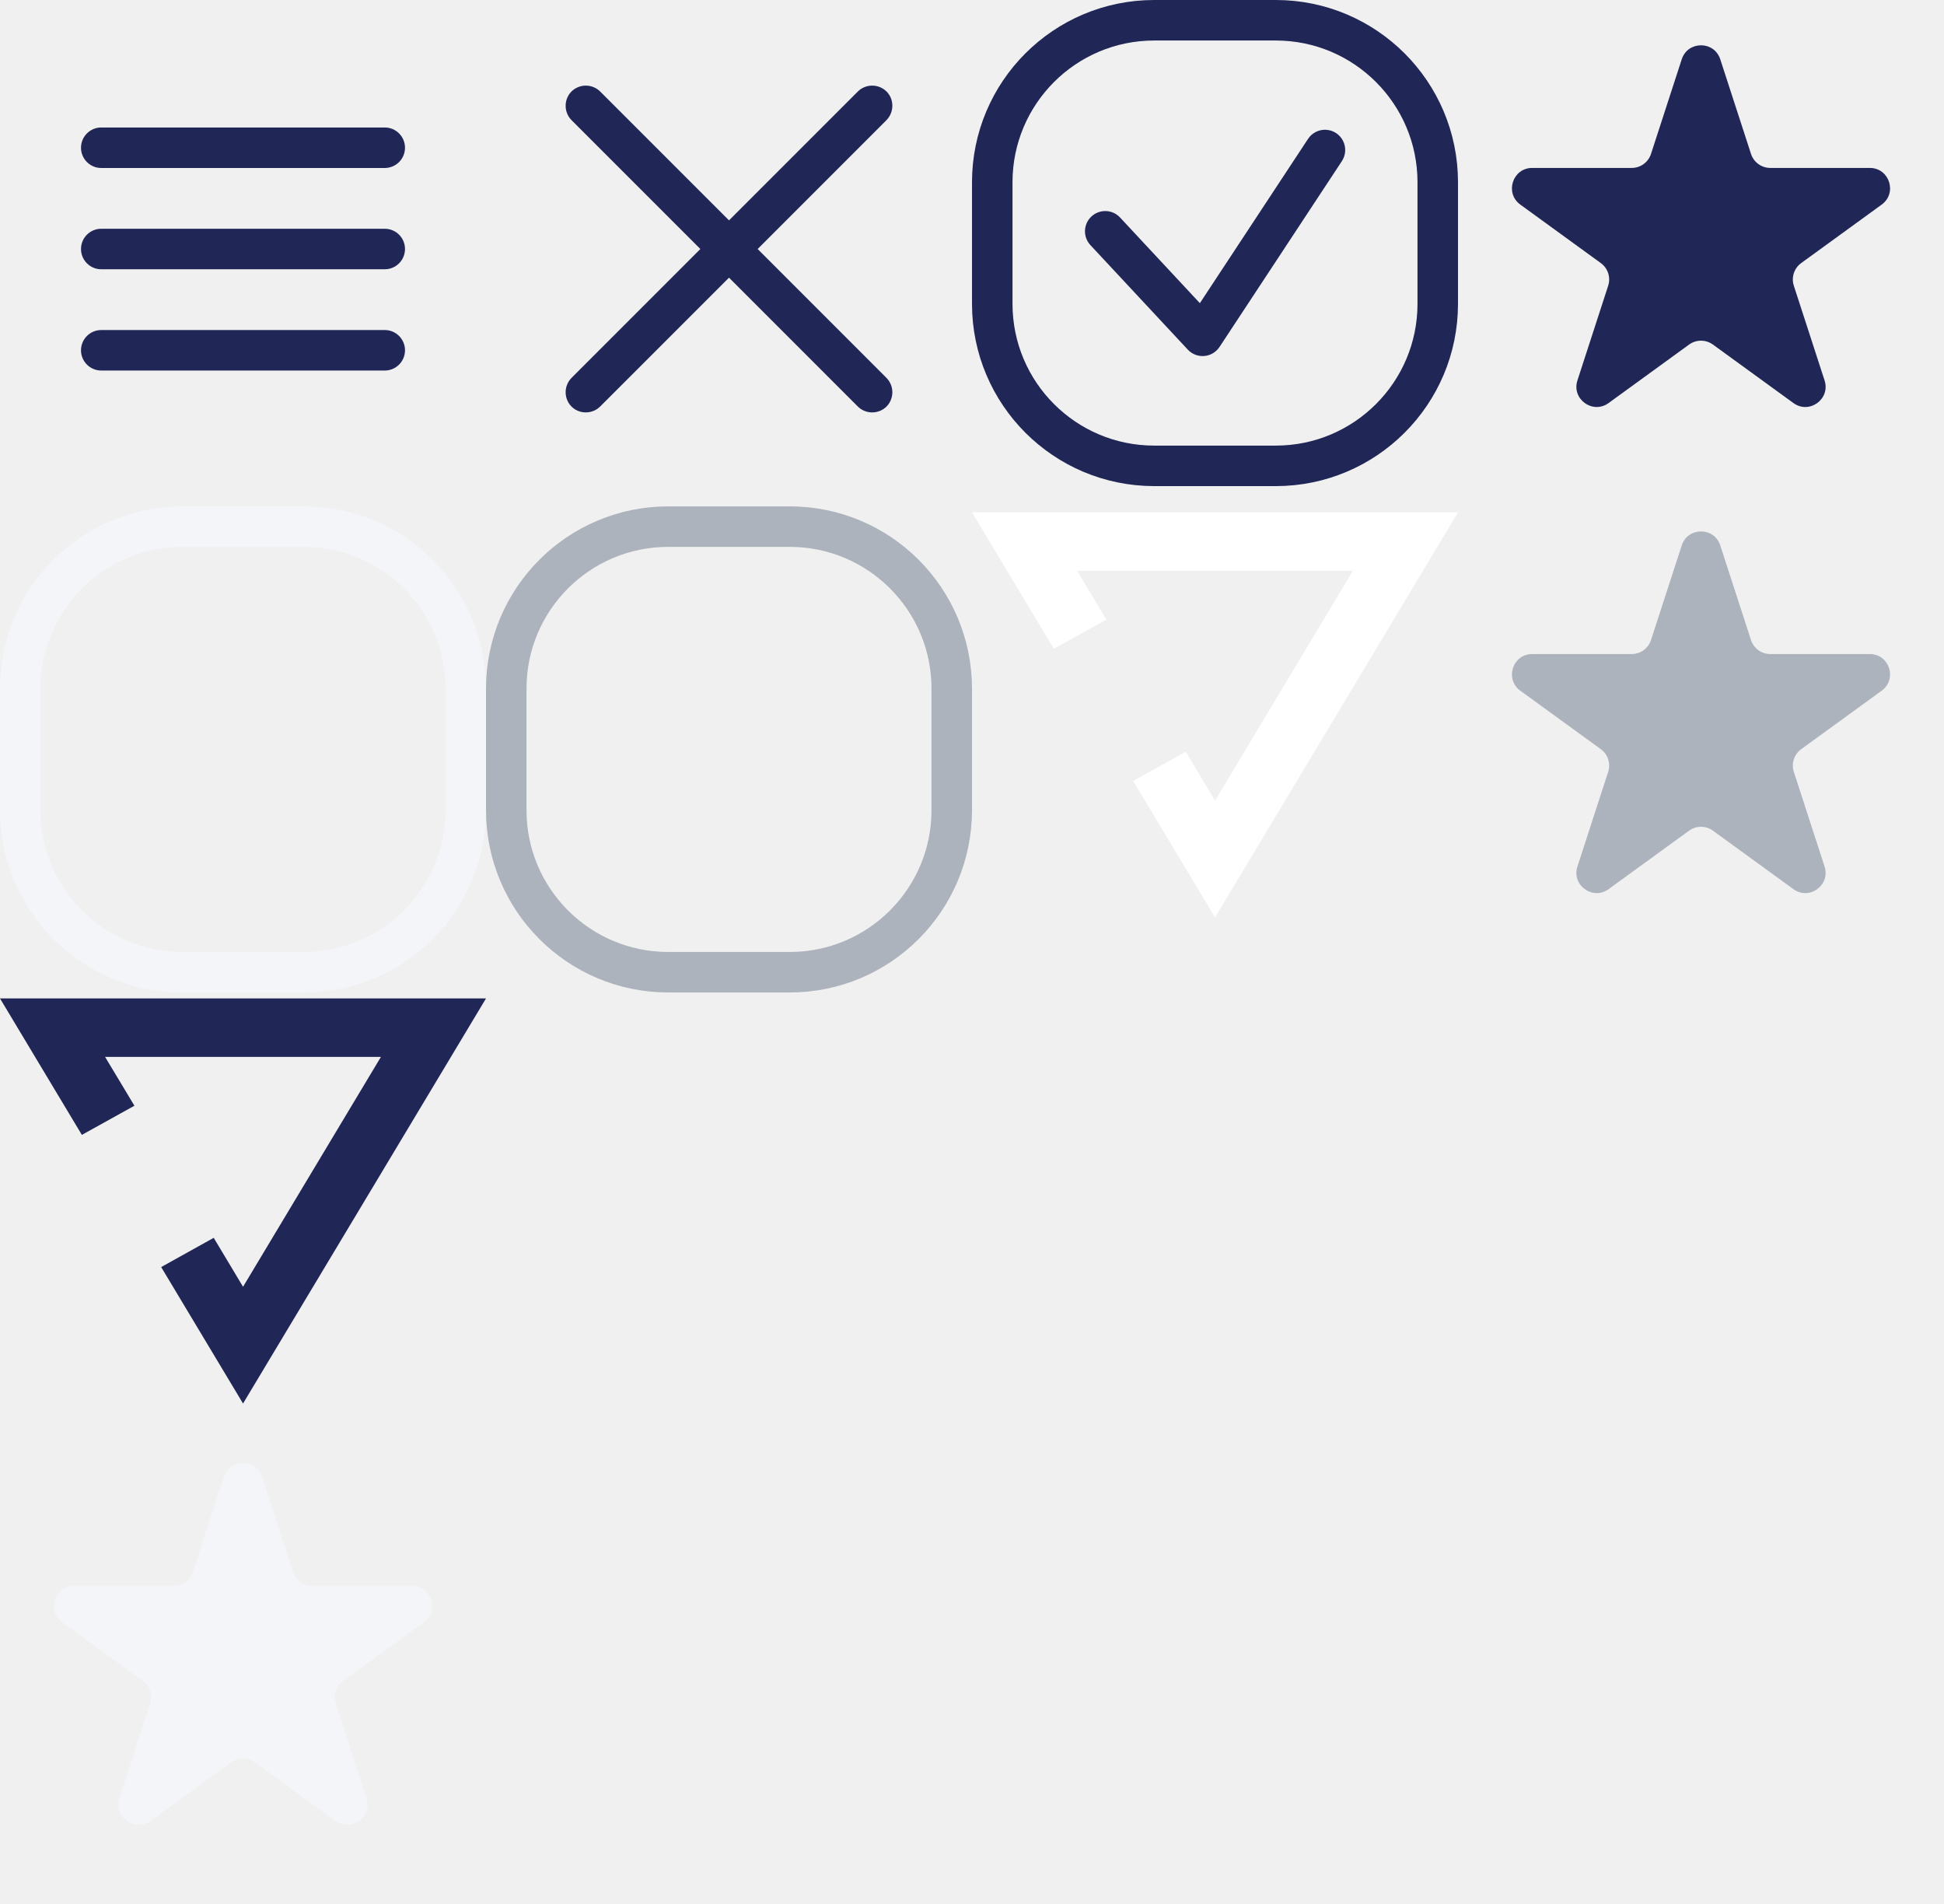
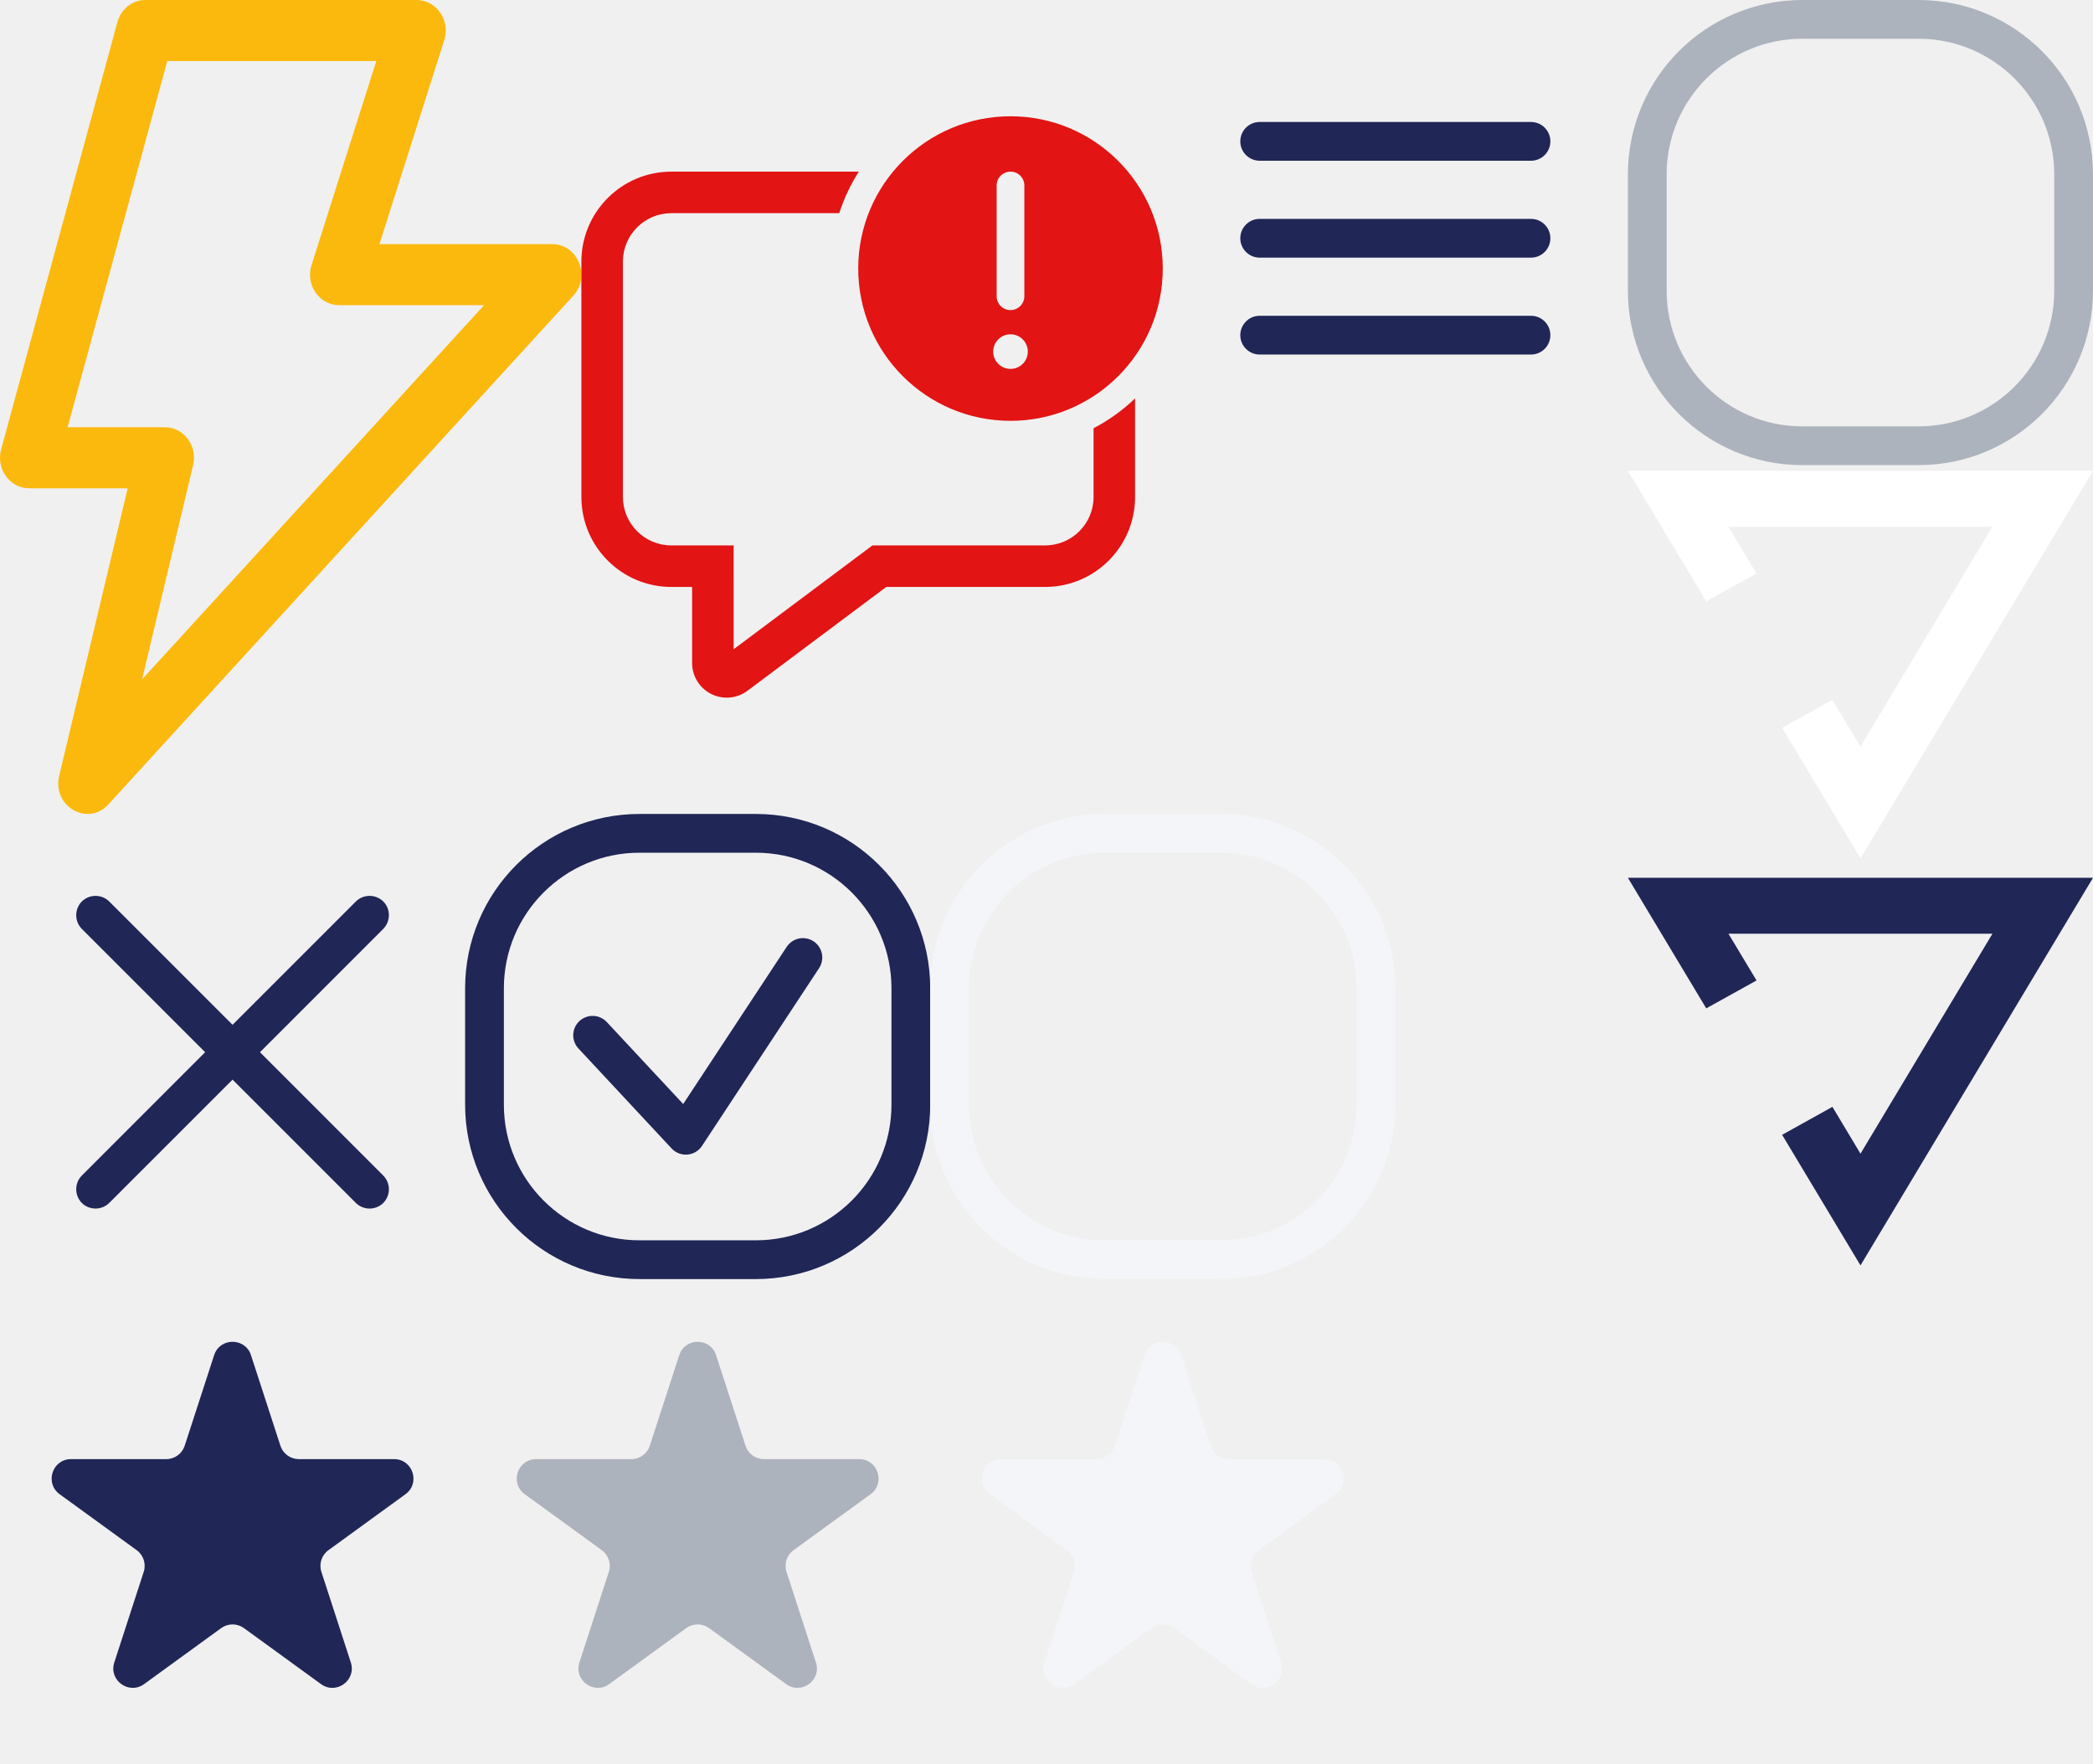
- <svg xmlns="http://www.w3.org/2000/svg" width="96" height="94" viewBox="0 0 96 94">
-   <view id="checker-checked" viewBox="48 0 24 24" />
-   <svg width="24" height="24" fill="none" viewBox="0 0 24 24" x="48">
+ <svg xmlns="http://www.w3.org/2000/svg" width="108" height="91" viewBox="0 0 108 91">
+   <view id="checker-checked" viewBox="24 42 24 24" />
+   <svg width="24" height="24" fill="none" viewBox="0 0 24 24" x="24" y="42">
    <rect x="1" y="1" width="22" height="22" rx="8" stroke="#202656" stroke-width="2" />
    <path d="M7.311 10.738a1 1 0 00-1.463 1.364l1.463-1.364zm4.077 5.842l-.731.682a1 1 0 001.566-.132l-.835-.55zm6.868-8.61a1 1 0 10-1.67-1.1l1.67 1.1zM5.848 12.102l4.809 5.16 1.463-1.364-4.809-5.16-1.463 1.364zm6.375 5.028l6.033-9.16-1.67-1.1-6.033 9.16 1.67 1.1z" fill="#202656" />
  </svg>
-   <view id="checker-loading" viewBox="0 25 24 24" />
-   <svg width="24" height="24" fill="none" viewBox="0 0 24 24" y="25">
+   <view id="checker-loading" viewBox="48 42 24 24" />
+   <svg width="24" height="24" fill="none" viewBox="0 0 24 24" x="48" y="42">
    <rect x="1" y="1" width="22" height="22" rx="8" stroke="#F4F5F8" stroke-width="2" />
  </svg>
-   <view id="checker-unchecked" viewBox="24 25 24 24" />
-   <svg width="24" height="24" fill="none" viewBox="0 0 24 24" x="24" y="25">
+   <view id="checker-unchecked" viewBox="84 0 24 24" />
+   <svg width="24" height="24" fill="none" viewBox="0 0 24 24" x="84">
    <rect x="1" y="1" width="22" height="22" rx="8" stroke="#ADB3BD" stroke-width="2" />
  </svg>
-   <view id="logo-dark" viewBox="48 25 24 21" />
-   <svg width="24" height="21" fill="none" viewBox="0 0 24 21" x="48" y="25">
+   <view id="logo-dark" viewBox="84 24 24 21" />
+   <svg width="24" height="21" fill="none" viewBox="0 0 24 21" x="84" y="24">
    <path d="M4.043 7.031l2.595-1.44L5.189 3.18h13.622L12.002 14.53l-1.448-2.417-2.595 1.444 4.043 6.737L24 .294H0l4.043 6.737z" fill="#fff" />
  </svg>
-   <view id="logo-light" viewBox="0 49 24 21" />
-   <svg width="24" height="21" fill="none" viewBox="0 0 24 21" y="49">
+   <view id="logo-light" viewBox="84 45 24 21" />
+   <svg width="24" height="21" fill="none" viewBox="0 0 24 21" x="84" y="45">
    <path d="M4.043 7.031l2.595-1.44L5.189 3.18h13.622L12.002 14.53l-1.448-2.417-2.595 1.444 4.043 6.737L24 .294H0l4.043 6.737z" fill="#202656" />
  </svg>
-   <view id="pin-active" viewBox="72 0 24 24" />
-   <svg width="24" height="24" fill="none" viewBox="0 0 24 24" x="72">
+   <view id="pin-active" viewBox="0 67 24 24" />
+   <svg width="24" height="24" fill="none" viewBox="0 0 24 24" y="67">
    <path d="M11.049 2.927c.3-.921 1.603-.921 1.902 0l1.519 4.674a1 1 0 00.95.69h4.915c.969 0 1.371 1.24.588 1.81l-3.976 2.888a1 1 0 00-.363 1.118l1.518 4.674c.3.922-.755 1.688-1.538 1.118l-3.976-2.888a1 1 0 00-1.176 0l-3.976 2.888c-.783.57-1.838-.197-1.538-1.118l1.518-4.674a1 1 0 00-.363-1.118l-3.976-2.888c-.783-.57-.38-1.81.588-1.81h4.914a1 1 0 00.951-.69l1.519-4.674z" fill="#202656" />
  </svg>
-   <view id="pin-deactive" viewBox="72 24 24 24" />
-   <svg width="24" height="24" fill="none" viewBox="0 0 24 24" x="72" y="24">
+   <view id="pin-deactive" viewBox="24 67 24 24" />
+   <svg width="24" height="24" fill="none" viewBox="0 0 24 24" x="24" y="67">
    <path d="M11.049 2.927c.3-.921 1.603-.921 1.902 0l1.519 4.674a1 1 0 00.95.69h4.915c.969 0 1.371 1.24.588 1.81l-3.976 2.888a1 1 0 00-.363 1.118l1.518 4.674c.3.922-.755 1.688-1.538 1.118l-3.976-2.888a1 1 0 00-1.176 0l-3.976 2.888c-.783.57-1.838-.197-1.538-1.118l1.518-4.674a1 1 0 00-.363-1.118l-3.976-2.888c-.783-.57-.38-1.81.588-1.81h4.914a1 1 0 00.951-.69l1.519-4.674z" fill="#ADB3BD" />
  </svg>
-   <view id="pin-loading" viewBox="0 70 24 24" />
-   <svg width="24" height="24" fill="none" viewBox="0 0 24 24" y="70">
+   <view id="pin-loading" viewBox="48 67 24 24" />
+   <svg width="24" height="24" fill="none" viewBox="0 0 24 24" x="48" y="67">
    <path d="M11.049 2.927c.3-.921 1.603-.921 1.902 0l1.519 4.674a1 1 0 00.95.69h4.915c.969 0 1.371 1.24.588 1.81l-3.976 2.888a1 1 0 00-.363 1.118l1.518 4.674c.3.922-.755 1.688-1.538 1.118l-3.976-2.888a1 1 0 00-1.176 0l-3.976 2.888c-.783.57-1.838-.197-1.538-1.118l1.518-4.674a1 1 0 00-.363-1.118l-3.976-2.888c-.783-.57-.38-1.81.588-1.81h4.914a1 1 0 00.951-.69l1.519-4.674z" fill="#F4F5F8" />
  </svg>
-   <view id="toggleButton-closed" viewBox="0 0 24 25" />
-   <svg width="24" height="25" fill="none" viewBox="0 0 24 25">
+   <view id="taskList-empty" viewBox="0 0 30 42" />
+   <svg width="30" height="42" fill="none" viewBox="0 0 30 42">
+     <path d="M6.588 25.196l-3.534 14.84c-.372 1.566 1.473 2.637 2.538 1.472l23.987-26.245c.915-1.001.24-2.665-1.082-2.665H19.58l3.342-10.525c.324-1.02-.4-2.073-1.423-2.073H7.5c-.67 0-1.258.466-1.442 1.142l-6 22.046c-.273 1.006.446 2.008 1.443 2.008h5.087zm9.488-11.522c-.324 1.02.399 2.073 1.423 2.073h7.48L7.332 35.055l2.632-11.052c.237-.994-.48-1.957-1.455-1.957h-5.02L8.631 3.15h10.786l-3.341 10.526z" fill="#FCB90D" />
+   </svg>
+   <view id="taskList-error" viewBox="30 0 30 42" />
+   <svg width="30" height="42" fill="none" viewBox="0 0 30 42" x="30">
+     <g clip-path="url(#jclip0_6_1345)">
+       <path d="M30 13.857a7.857 7.857 0 11-15.715 0 7.857 7.857 0 0115.715 0zm-7.857-5a.714.714 0 00-.715.714v5.715a.714.714 0 001.429 0V9.57a.714.714 0 00-.714-.714zm0 10.179a.893.893 0 100-1.786.893.893 0 000 1.786zm4.285 6.607v-3.546a9.31 9.31 0 002.143-1.54v5.086a4.643 4.643 0 01-4.643 4.643h-8.196l-7.163 5.358a1.786 1.786 0 01-2.855-1.43l-.001-3.928h-1.07A4.643 4.643 0 010 25.643V13.5a4.643 4.643 0 014.643-4.643h9.674A9.243 9.243 0 0013.305 11H4.643a2.5 2.5 0 00-2.5 2.5v12.143a2.5 2.5 0 002.5 2.5h3.212l.002 5.358 7.162-5.358h8.91a2.5 2.5 0 002.5-2.5z" fill="#E21414" />
+     </g>
+     <defs>
+       <clipPath id="jclip0_6_1345">
+         <path fill="#fff" d="M0 0h30v42H0z" />
+       </clipPath>
+     </defs>
+   </svg>
+   <view id="toggleButton-closed" viewBox="60 0 24 25" />
+   <svg width="24" height="25" fill="none" viewBox="0 0 24 25" x="60">
    <path fill-rule="evenodd" clip-rule="evenodd" d="M19 6.294H5a1 1 0 000 2h14a1 1 0 100-2zm0 5H5a1 1 0 100 2h14a1 1 0 100-2zm-14 5h14a1 1 0 110 2H5a1 1 0 110-2z" fill="#202656" />
  </svg>
-   <view id="toggleButton-openned" viewBox="24 0 24 25" />
-   <svg width="24" height="25" fill="none" viewBox="0 0 24 25" x="24">
+   <view id="toggleButton-openned" viewBox="0 42 24 25" />
+   <svg width="24" height="25" fill="none" viewBox="0 0 24 25" y="42">
    <path fill-rule="evenodd" clip-rule="evenodd" d="M12 10.88l6.351-6.351a1.01 1.01 0 011.427-.013c.39.39.385 1.03-.013 1.427l-6.35 6.351 6.35 6.352a1.01 1.01 0 01.013 1.427 1.01 1.01 0 01-1.427-.013L12 13.709l-6.351 6.35a1.01 1.01 0 01-1.427.014 1.01 1.01 0 01.013-1.427l6.35-6.352-6.35-6.35a1.01 1.01 0 01-.013-1.428 1.01 1.01 0 011.427.013L12 10.88z" fill="#202656" />
  </svg>
</svg>
